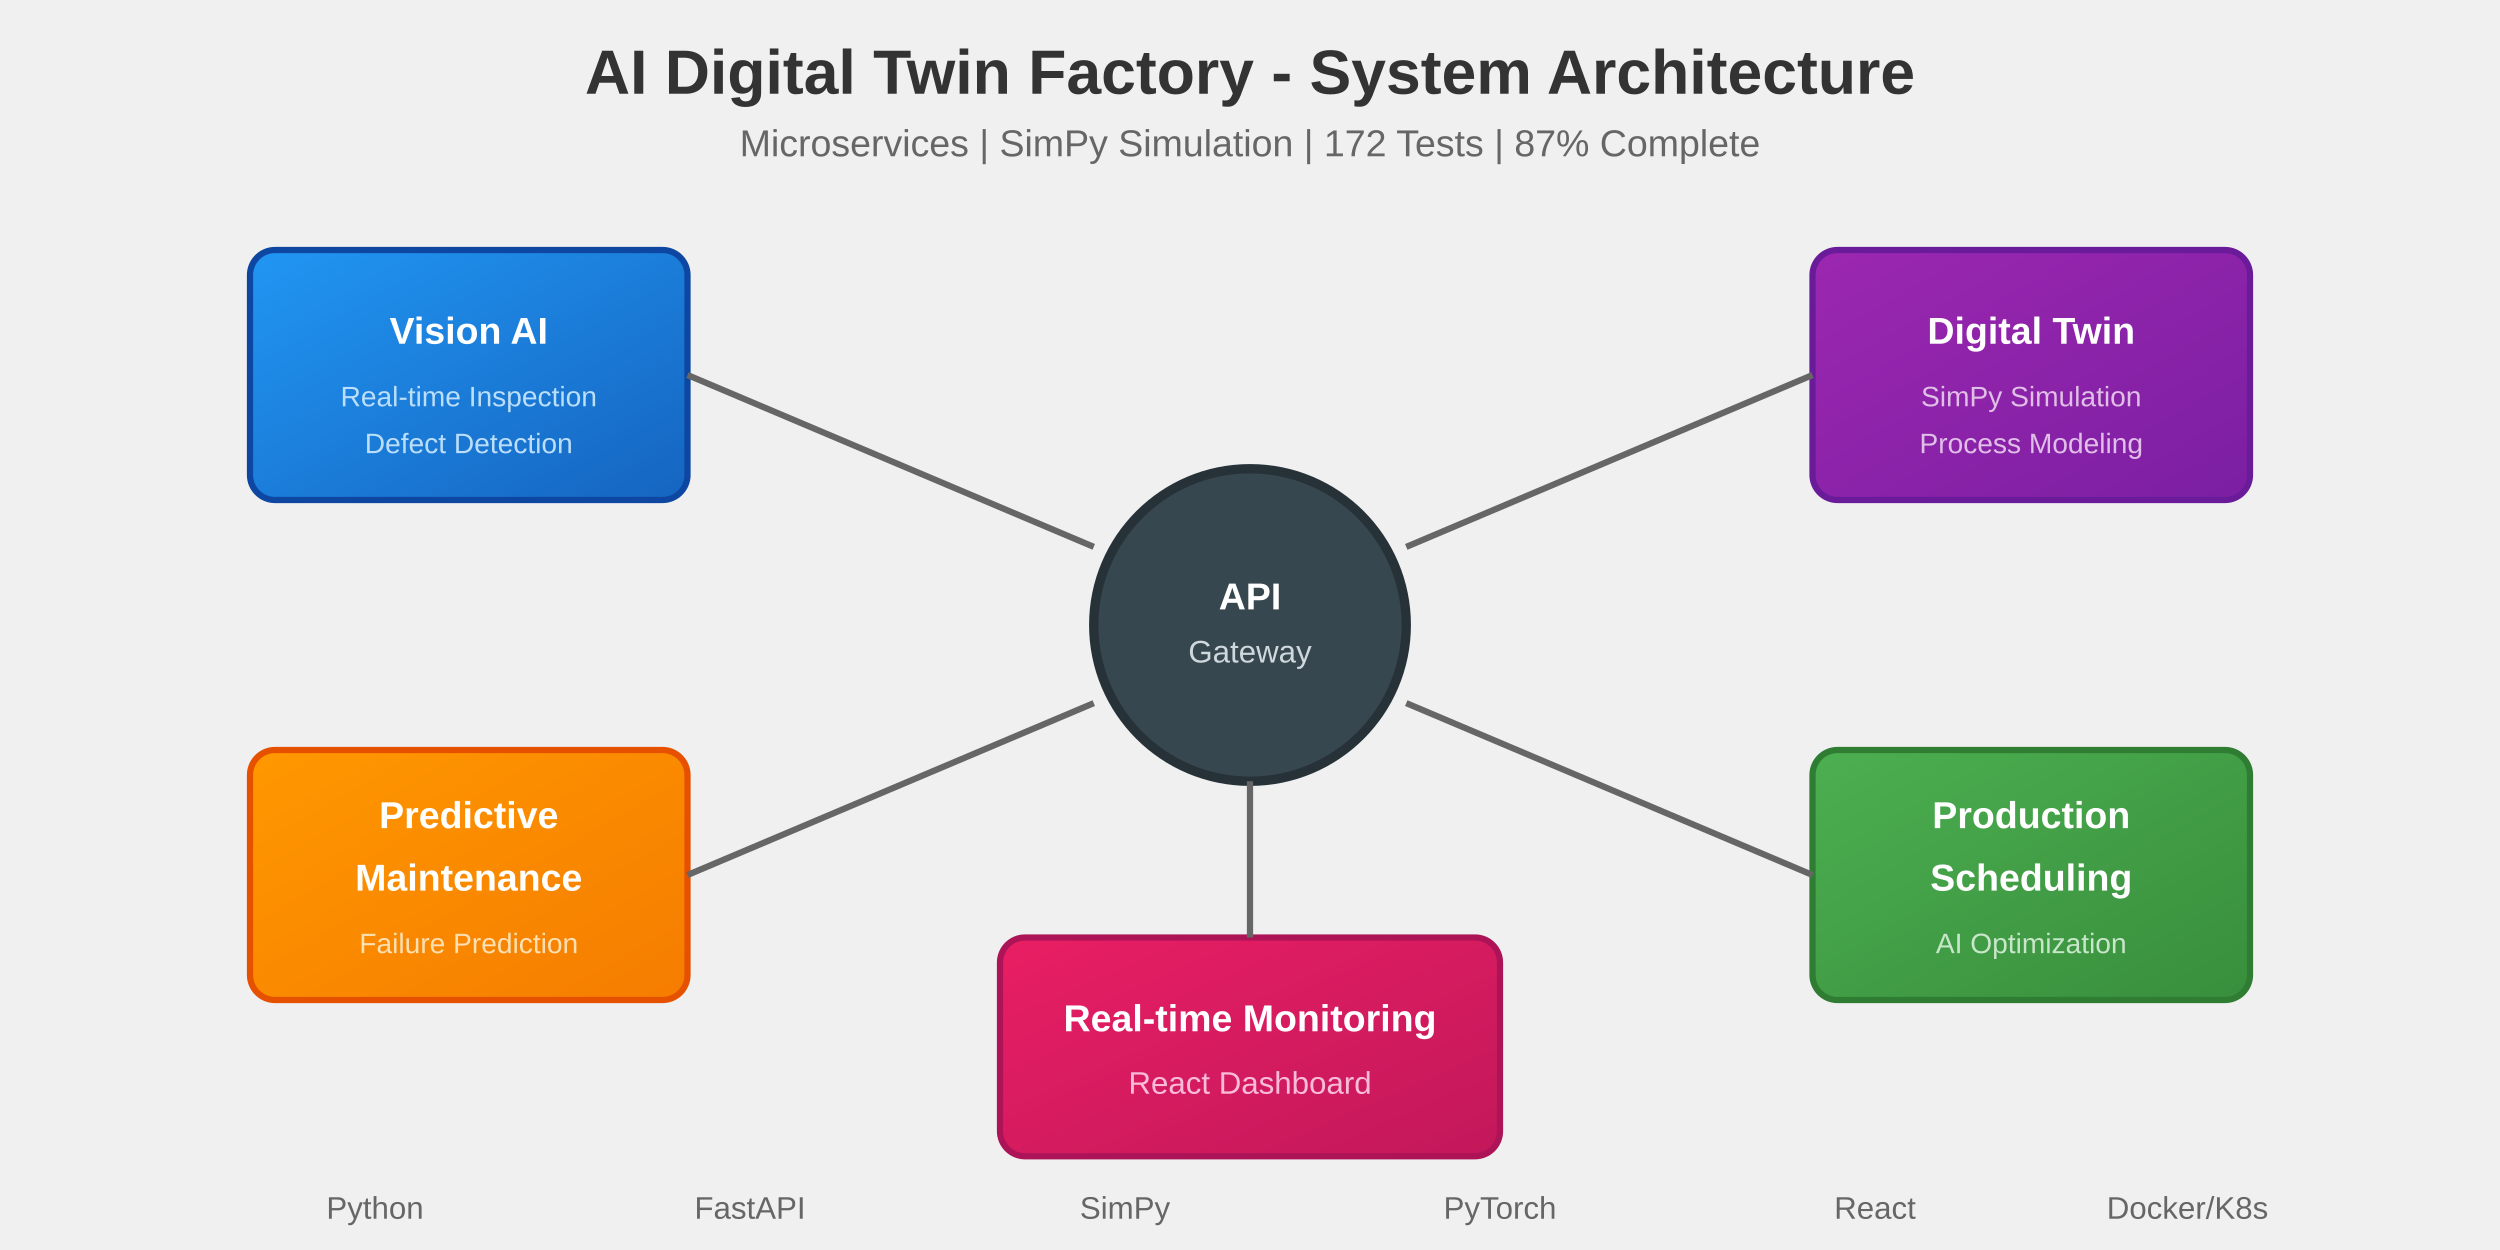
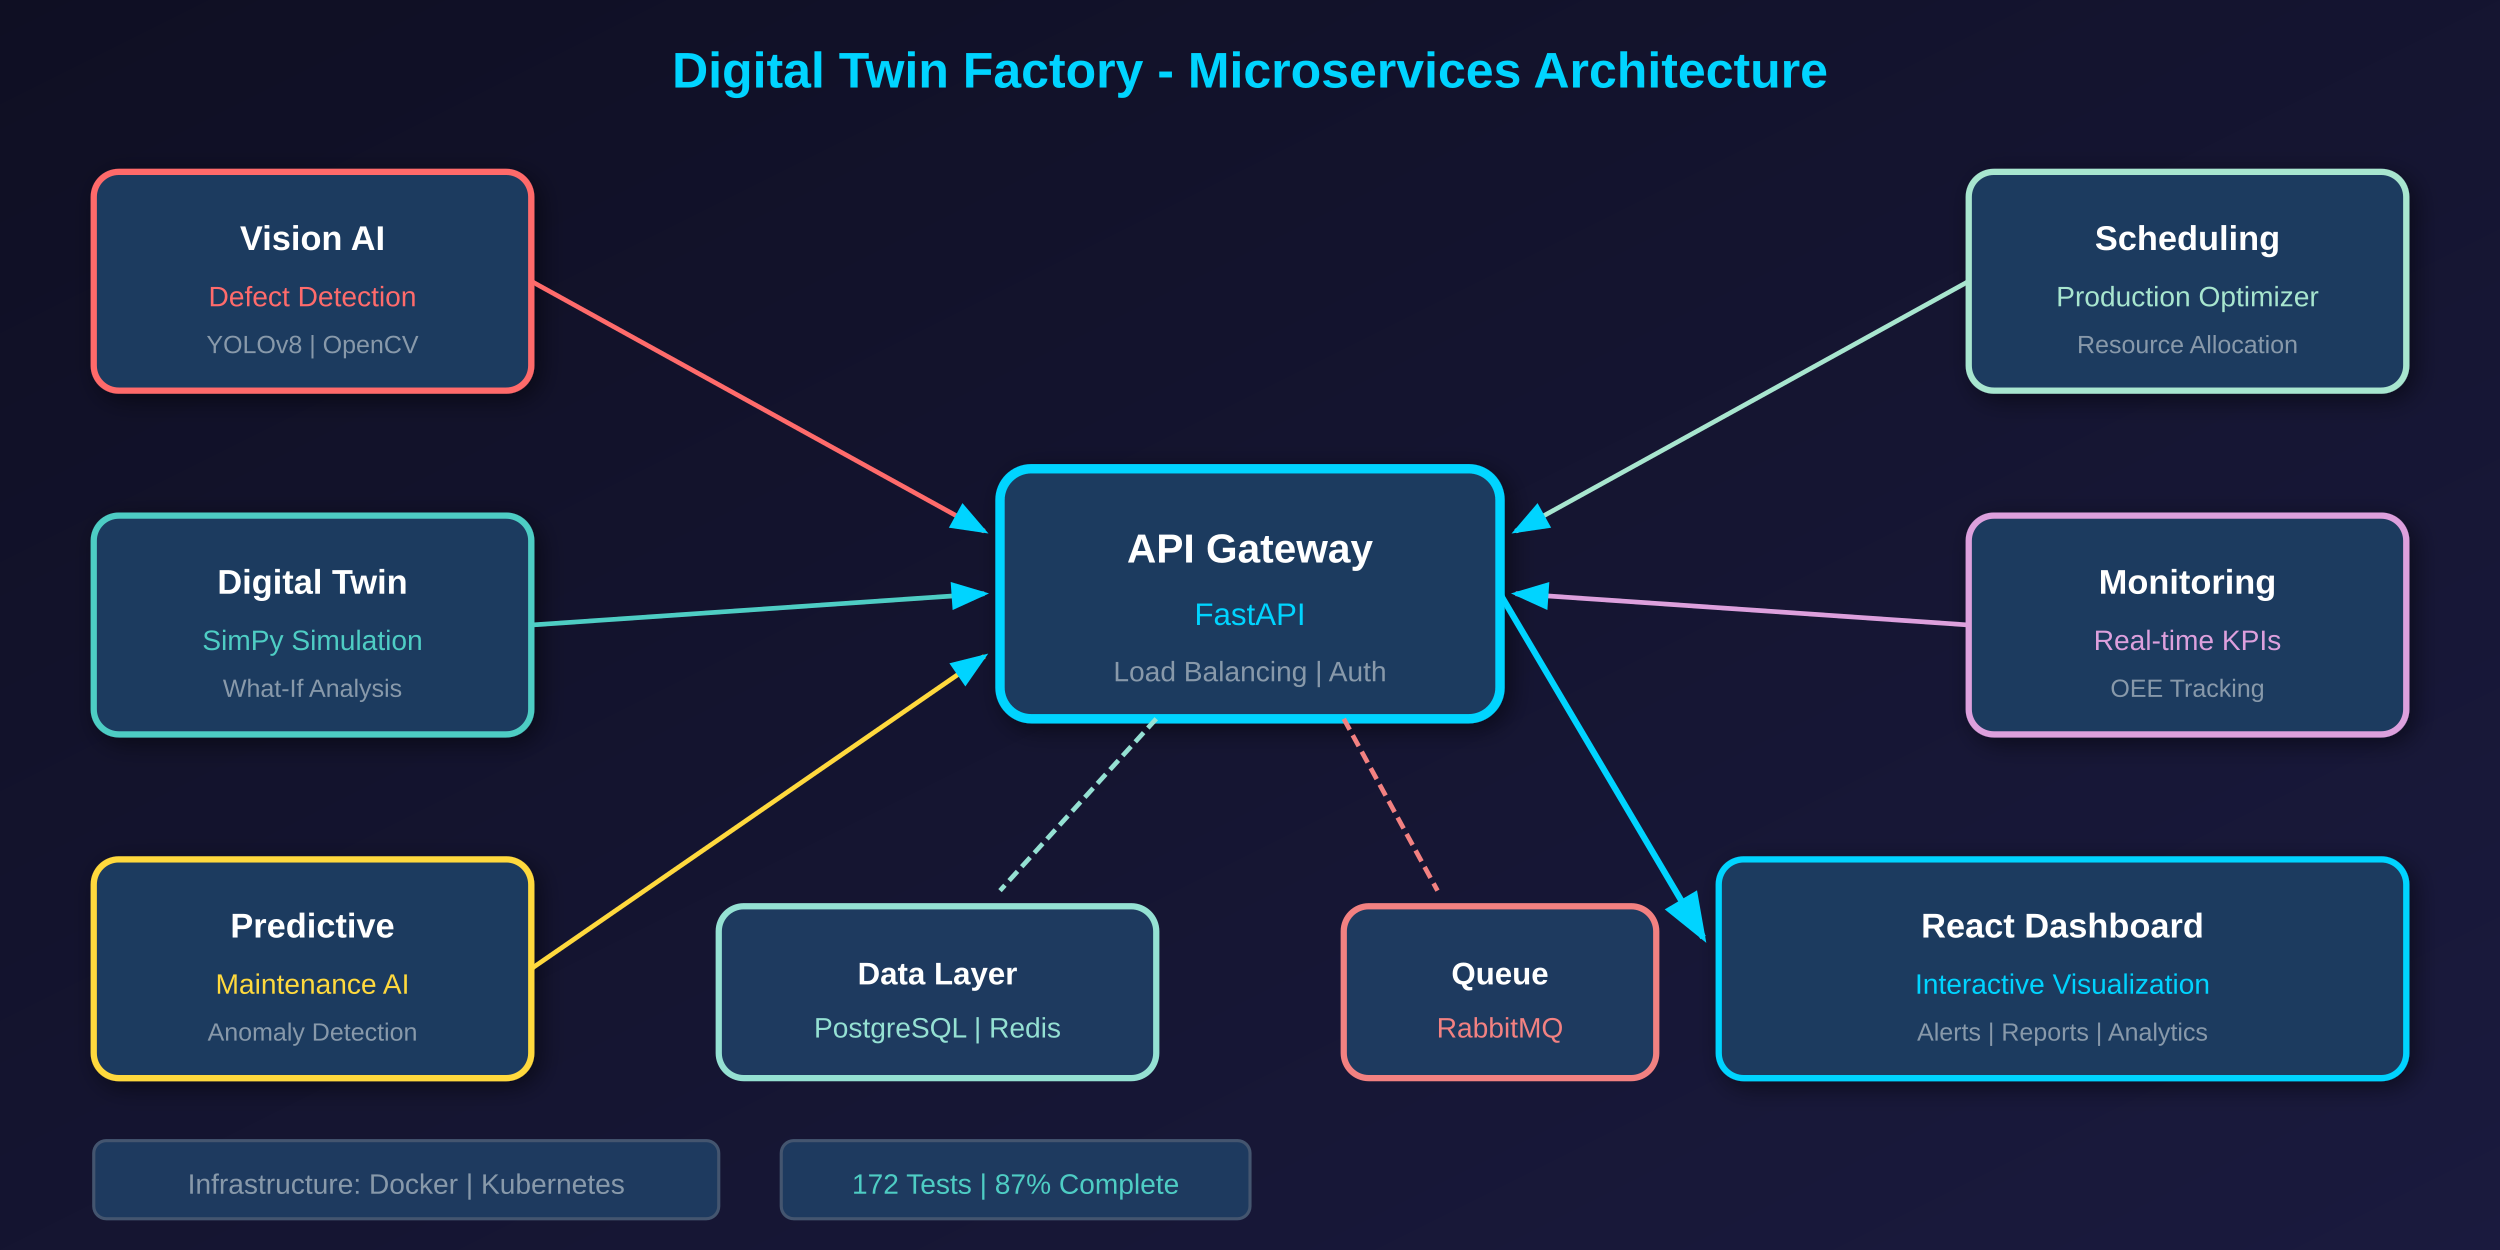
<svg xmlns="http://www.w3.org/2000/svg" viewBox="0 0 800 400">
  <defs>
-     <linearGradient id="dtV" x1="0%" y1="0%" x2="100%" y2="100%">
-       <stop offset="0%" style="stop-color:#2196F3" />
-       <stop offset="100%" style="stop-color:#1565C0" />
+     <linearGradient id="dt-grad1" x1="0%" y1="0%" x2="100%" y2="100%">
+       <stop offset="0%" style="stop-color:#0f0f23;stop-opacity:1" />
+       <stop offset="100%" style="stop-color:#1a1a3e;stop-opacity:1" />
    </linearGradient>
-     <linearGradient id="dtT" x1="0%" y1="0%" x2="100%" y2="100%">
-       <stop offset="0%" style="stop-color:#9C27B0" />
-       <stop offset="100%" style="stop-color:#7B1FA2" />
-     </linearGradient>
-     <linearGradient id="dtM" x1="0%" y1="0%" x2="100%" y2="100%">
-       <stop offset="0%" style="stop-color:#FF9800" />
-       <stop offset="100%" style="stop-color:#F57C00" />
-     </linearGradient>
-     <linearGradient id="dtS" x1="0%" y1="0%" x2="100%" y2="100%">
-       <stop offset="0%" style="stop-color:#4CAF50" />
-       <stop offset="100%" style="stop-color:#388E3C" />
-     </linearGradient>
-     <linearGradient id="dtD" x1="0%" y1="0%" x2="100%" y2="100%">
-       <stop offset="0%" style="stop-color:#E91E63" />
-       <stop offset="100%" style="stop-color:#C2185B" />
-     </linearGradient>
+     <filter id="dt-shadow" x="-20%" y="-20%" width="140%" height="140%">
+       <feDropShadow dx="2" dy="2" stdDeviation="4" flood-color="#000" flood-opacity="0.5" />
+     </filter>
  </defs>
-   <text x="400" y="30" text-anchor="middle" font-family="Arial" font-size="20" font-weight="bold" fill="#333">AI Digital Twin Factory - System Architecture</text>
-   <text x="400" y="50" text-anchor="middle" font-family="Arial" font-size="12" fill="#666">Microservices | SimPy Simulation | 172 Tests | 87% Complete</text>
-   <circle cx="400" cy="200" r="50" fill="#37474F" stroke="#263238" stroke-width="3" />
-   <text x="400" y="195" text-anchor="middle" font-family="Arial" font-size="12" fill="white" font-weight="bold">API</text>
-   <text x="400" y="212" text-anchor="middle" font-family="Arial" font-size="10" fill="#CFD8DC">Gateway</text>
-   <rect x="80" y="80" width="140" height="80" rx="8" fill="url(#dtV)" stroke="#0D47A1" stroke-width="2" />
-   <text x="150" y="110" text-anchor="middle" font-family="Arial" font-size="12" fill="white" font-weight="bold">Vision AI</text>
-   <text x="150" y="130" text-anchor="middle" font-family="Arial" font-size="9" fill="#BBDEFB">Real-time Inspection</text>
-   <text x="150" y="145" text-anchor="middle" font-family="Arial" font-size="9" fill="#BBDEFB">Defect Detection</text>
-   <rect x="580" y="80" width="140" height="80" rx="8" fill="url(#dtT)" stroke="#6A1B9A" stroke-width="2" />
-   <text x="650" y="110" text-anchor="middle" font-family="Arial" font-size="12" fill="white" font-weight="bold">Digital Twin</text>
-   <text x="650" y="130" text-anchor="middle" font-family="Arial" font-size="9" fill="#E1BEE7">SimPy Simulation</text>
-   <text x="650" y="145" text-anchor="middle" font-family="Arial" font-size="9" fill="#E1BEE7">Process Modeling</text>
-   <rect x="80" y="240" width="140" height="80" rx="8" fill="url(#dtM)" stroke="#E65100" stroke-width="2" />
-   <text x="150" y="265" text-anchor="middle" font-family="Arial" font-size="12" fill="white" font-weight="bold">Predictive</text>
-   <text x="150" y="285" text-anchor="middle" font-family="Arial" font-size="12" fill="white" font-weight="bold">Maintenance</text>
-   <text x="150" y="305" text-anchor="middle" font-family="Arial" font-size="9" fill="#FFE0B2">Failure Prediction</text>
-   <rect x="580" y="240" width="140" height="80" rx="8" fill="url(#dtS)" stroke="#2E7D32" stroke-width="2" />
-   <text x="650" y="265" text-anchor="middle" font-family="Arial" font-size="12" fill="white" font-weight="bold">Production</text>
-   <text x="650" y="285" text-anchor="middle" font-family="Arial" font-size="12" fill="white" font-weight="bold">Scheduling</text>
-   <text x="650" y="305" text-anchor="middle" font-family="Arial" font-size="9" fill="#C8E6C9">AI Optimization</text>
-   <rect x="320" y="300" width="160" height="70" rx="8" fill="url(#dtD)" stroke="#AD1457" stroke-width="2" />
-   <text x="400" y="330" text-anchor="middle" font-family="Arial" font-size="12" fill="white" font-weight="bold">Real-time Monitoring</text>
-   <text x="400" y="350" text-anchor="middle" font-family="Arial" font-size="10" fill="#F8BBD9">React Dashboard</text>
-   <line x1="220" y1="120" x2="350" y2="175" stroke="#666" stroke-width="2" />
-   <line x1="580" y1="120" x2="450" y2="175" stroke="#666" stroke-width="2" />
-   <line x1="220" y1="280" x2="350" y2="225" stroke="#666" stroke-width="2" />
-   <line x1="580" y1="280" x2="450" y2="225" stroke="#666" stroke-width="2" />
-   <line x1="400" y1="250" x2="400" y2="300" stroke="#666" stroke-width="2" />
-   <text x="120" y="390" text-anchor="middle" font-family="Arial" font-size="10" fill="#666">Python</text>
-   <text x="240" y="390" text-anchor="middle" font-family="Arial" font-size="10" fill="#666">FastAPI</text>
-   <text x="360" y="390" text-anchor="middle" font-family="Arial" font-size="10" fill="#666">SimPy</text>
-   <text x="480" y="390" text-anchor="middle" font-family="Arial" font-size="10" fill="#666">PyTorch</text>
-   <text x="600" y="390" text-anchor="middle" font-family="Arial" font-size="10" fill="#666">React</text>
-   <text x="700" y="390" text-anchor="middle" font-family="Arial" font-size="10" fill="#666">Docker/K8s</text>
+   <rect width="800" height="400" fill="url(#dt-grad1)" />
+   <text x="400" y="28" text-anchor="middle" fill="#00d4ff" font-family="Arial, sans-serif" font-size="16" font-weight="bold">Digital Twin Factory - Microservices Architecture</text>
+   <rect x="320" y="150" width="160" height="80" rx="10" fill="#1e3a5f" stroke="#00d4ff" stroke-width="3" filter="url(#dt-shadow)" />
+   <text x="400" y="180" text-anchor="middle" fill="#fff" font-family="Arial, sans-serif" font-size="13" font-weight="bold">API Gateway</text>
+   <text x="400" y="200" text-anchor="middle" fill="#00d4ff" font-family="Arial, sans-serif" font-size="10">FastAPI</text>
+   <text x="400" y="218" text-anchor="middle" fill="#8899aa" font-family="Arial, sans-serif" font-size="9">Load Balancing | Auth</text>
+   <rect x="30" y="55" width="140" height="70" rx="8" fill="#1e3a5f" stroke="#ff6b6b" stroke-width="2" filter="url(#dt-shadow)" />
+   <text x="100" y="80" text-anchor="middle" fill="#fff" font-family="Arial, sans-serif" font-size="11" font-weight="bold">Vision AI</text>
+   <text x="100" y="98" text-anchor="middle" fill="#ff6b6b" font-family="Arial, sans-serif" font-size="9">Defect Detection</text>
+   <text x="100" y="113" text-anchor="middle" fill="#8899aa" font-family="Arial, sans-serif" font-size="8">YOLOv8 | OpenCV</text>
+   <rect x="30" y="165" width="140" height="70" rx="8" fill="#1e3a5f" stroke="#4ecdc4" stroke-width="2" filter="url(#dt-shadow)" />
+   <text x="100" y="190" text-anchor="middle" fill="#fff" font-family="Arial, sans-serif" font-size="11" font-weight="bold">Digital Twin</text>
+   <text x="100" y="208" text-anchor="middle" fill="#4ecdc4" font-family="Arial, sans-serif" font-size="9">SimPy Simulation</text>
+   <text x="100" y="223" text-anchor="middle" fill="#8899aa" font-family="Arial, sans-serif" font-size="8">What-If Analysis</text>
+   <rect x="30" y="275" width="140" height="70" rx="8" fill="#1e3a5f" stroke="#ffd93d" stroke-width="2" filter="url(#dt-shadow)" />
+   <text x="100" y="300" text-anchor="middle" fill="#fff" font-family="Arial, sans-serif" font-size="11" font-weight="bold">Predictive</text>
+   <text x="100" y="318" text-anchor="middle" fill="#ffd93d" font-family="Arial, sans-serif" font-size="9">Maintenance AI</text>
+   <text x="100" y="333" text-anchor="middle" fill="#8899aa" font-family="Arial, sans-serif" font-size="8">Anomaly Detection</text>
+   <rect x="630" y="55" width="140" height="70" rx="8" fill="#1e3a5f" stroke="#a8e6cf" stroke-width="2" filter="url(#dt-shadow)" />
+   <text x="700" y="80" text-anchor="middle" fill="#fff" font-family="Arial, sans-serif" font-size="11" font-weight="bold">Scheduling</text>
+   <text x="700" y="98" text-anchor="middle" fill="#a8e6cf" font-family="Arial, sans-serif" font-size="9">Production Optimizer</text>
+   <text x="700" y="113" text-anchor="middle" fill="#8899aa" font-family="Arial, sans-serif" font-size="8">Resource Allocation</text>
+   <rect x="630" y="165" width="140" height="70" rx="8" fill="#1e3a5f" stroke="#dda0dd" stroke-width="2" filter="url(#dt-shadow)" />
+   <text x="700" y="190" text-anchor="middle" fill="#fff" font-family="Arial, sans-serif" font-size="11" font-weight="bold">Monitoring</text>
+   <text x="700" y="208" text-anchor="middle" fill="#dda0dd" font-family="Arial, sans-serif" font-size="9">Real-time KPIs</text>
+   <text x="700" y="223" text-anchor="middle" fill="#8899aa" font-family="Arial, sans-serif" font-size="8">OEE Tracking</text>
+   <rect x="550" y="275" width="220" height="70" rx="8" fill="#1e3a5f" stroke="#00d4ff" stroke-width="2" filter="url(#dt-shadow)" />
+   <text x="660" y="300" text-anchor="middle" fill="#fff" font-family="Arial, sans-serif" font-size="11" font-weight="bold">React Dashboard</text>
+   <text x="660" y="318" text-anchor="middle" fill="#00d4ff" font-family="Arial, sans-serif" font-size="9">Interactive Visualization</text>
+   <text x="660" y="333" text-anchor="middle" fill="#8899aa" font-family="Arial, sans-serif" font-size="8">Alerts | Reports | Analytics</text>
+   <rect x="230" y="290" width="140" height="55" rx="8" fill="#1e3a5f" stroke="#95e1d3" stroke-width="2" />
+   <text x="300" y="315" text-anchor="middle" fill="#fff" font-family="Arial, sans-serif" font-size="10" font-weight="bold">Data Layer</text>
+   <text x="300" y="332" text-anchor="middle" fill="#95e1d3" font-family="Arial, sans-serif" font-size="9">PostgreSQL | Redis</text>
+   <rect x="430" y="290" width="100" height="55" rx="8" fill="#1e3a5f" stroke="#f38181" stroke-width="2" />
+   <text x="480" y="315" text-anchor="middle" fill="#fff" font-family="Arial, sans-serif" font-size="10" font-weight="bold">Queue</text>
+   <text x="480" y="332" text-anchor="middle" fill="#f38181" font-family="Arial, sans-serif" font-size="9">RabbitMQ</text>
+   <defs>
+     <marker id="dt-arrow" markerWidth="8" markerHeight="8" refX="7" refY="3" orient="auto">
+       <path d="M0,0 L0,6 L8,3 z" fill="#00d4ff" />
+     </marker>
+   </defs>
+   <line x1="170" y1="90" x2="315" y2="170" stroke="#ff6b6b" stroke-width="1.5" marker-end="url(#dt-arrow)" />
+   <line x1="170" y1="200" x2="315" y2="190" stroke="#4ecdc4" stroke-width="1.5" marker-end="url(#dt-arrow)" />
+   <line x1="170" y1="310" x2="315" y2="210" stroke="#ffd93d" stroke-width="1.5" marker-end="url(#dt-arrow)" />
+   <line x1="630" y1="90" x2="485" y2="170" stroke="#a8e6cf" stroke-width="1.5" marker-end="url(#dt-arrow)" />
+   <line x1="630" y1="200" x2="485" y2="190" stroke="#dda0dd" stroke-width="1.5" marker-end="url(#dt-arrow)" />
+   <line x1="480" y1="190" x2="545" y2="300" stroke="#00d4ff" stroke-width="2" marker-end="url(#dt-arrow)" />
+   <line x1="370" y1="230" x2="320" y2="285" stroke="#95e1d3" stroke-width="1.5" stroke-dasharray="4,2" />
+   <line x1="430" y1="230" x2="460" y2="285" stroke="#f38181" stroke-width="1.5" stroke-dasharray="4,2" />
+   <rect x="30" y="365" width="200" height="25" rx="4" fill="#1e3a5f" stroke="#44556f" stroke-width="1" />
+   <text x="130" y="382" text-anchor="middle" fill="#8899aa" font-family="Arial, sans-serif" font-size="9">Infrastructure: Docker | Kubernetes</text>
+   <rect x="250" y="365" width="150" height="25" rx="4" fill="#1e3a5f" stroke="#44556f" stroke-width="1" />
+   <text x="325" y="382" text-anchor="middle" fill="#4ecdc4" font-family="Arial, sans-serif" font-size="9">172 Tests | 87% Complete</text>
</svg>
